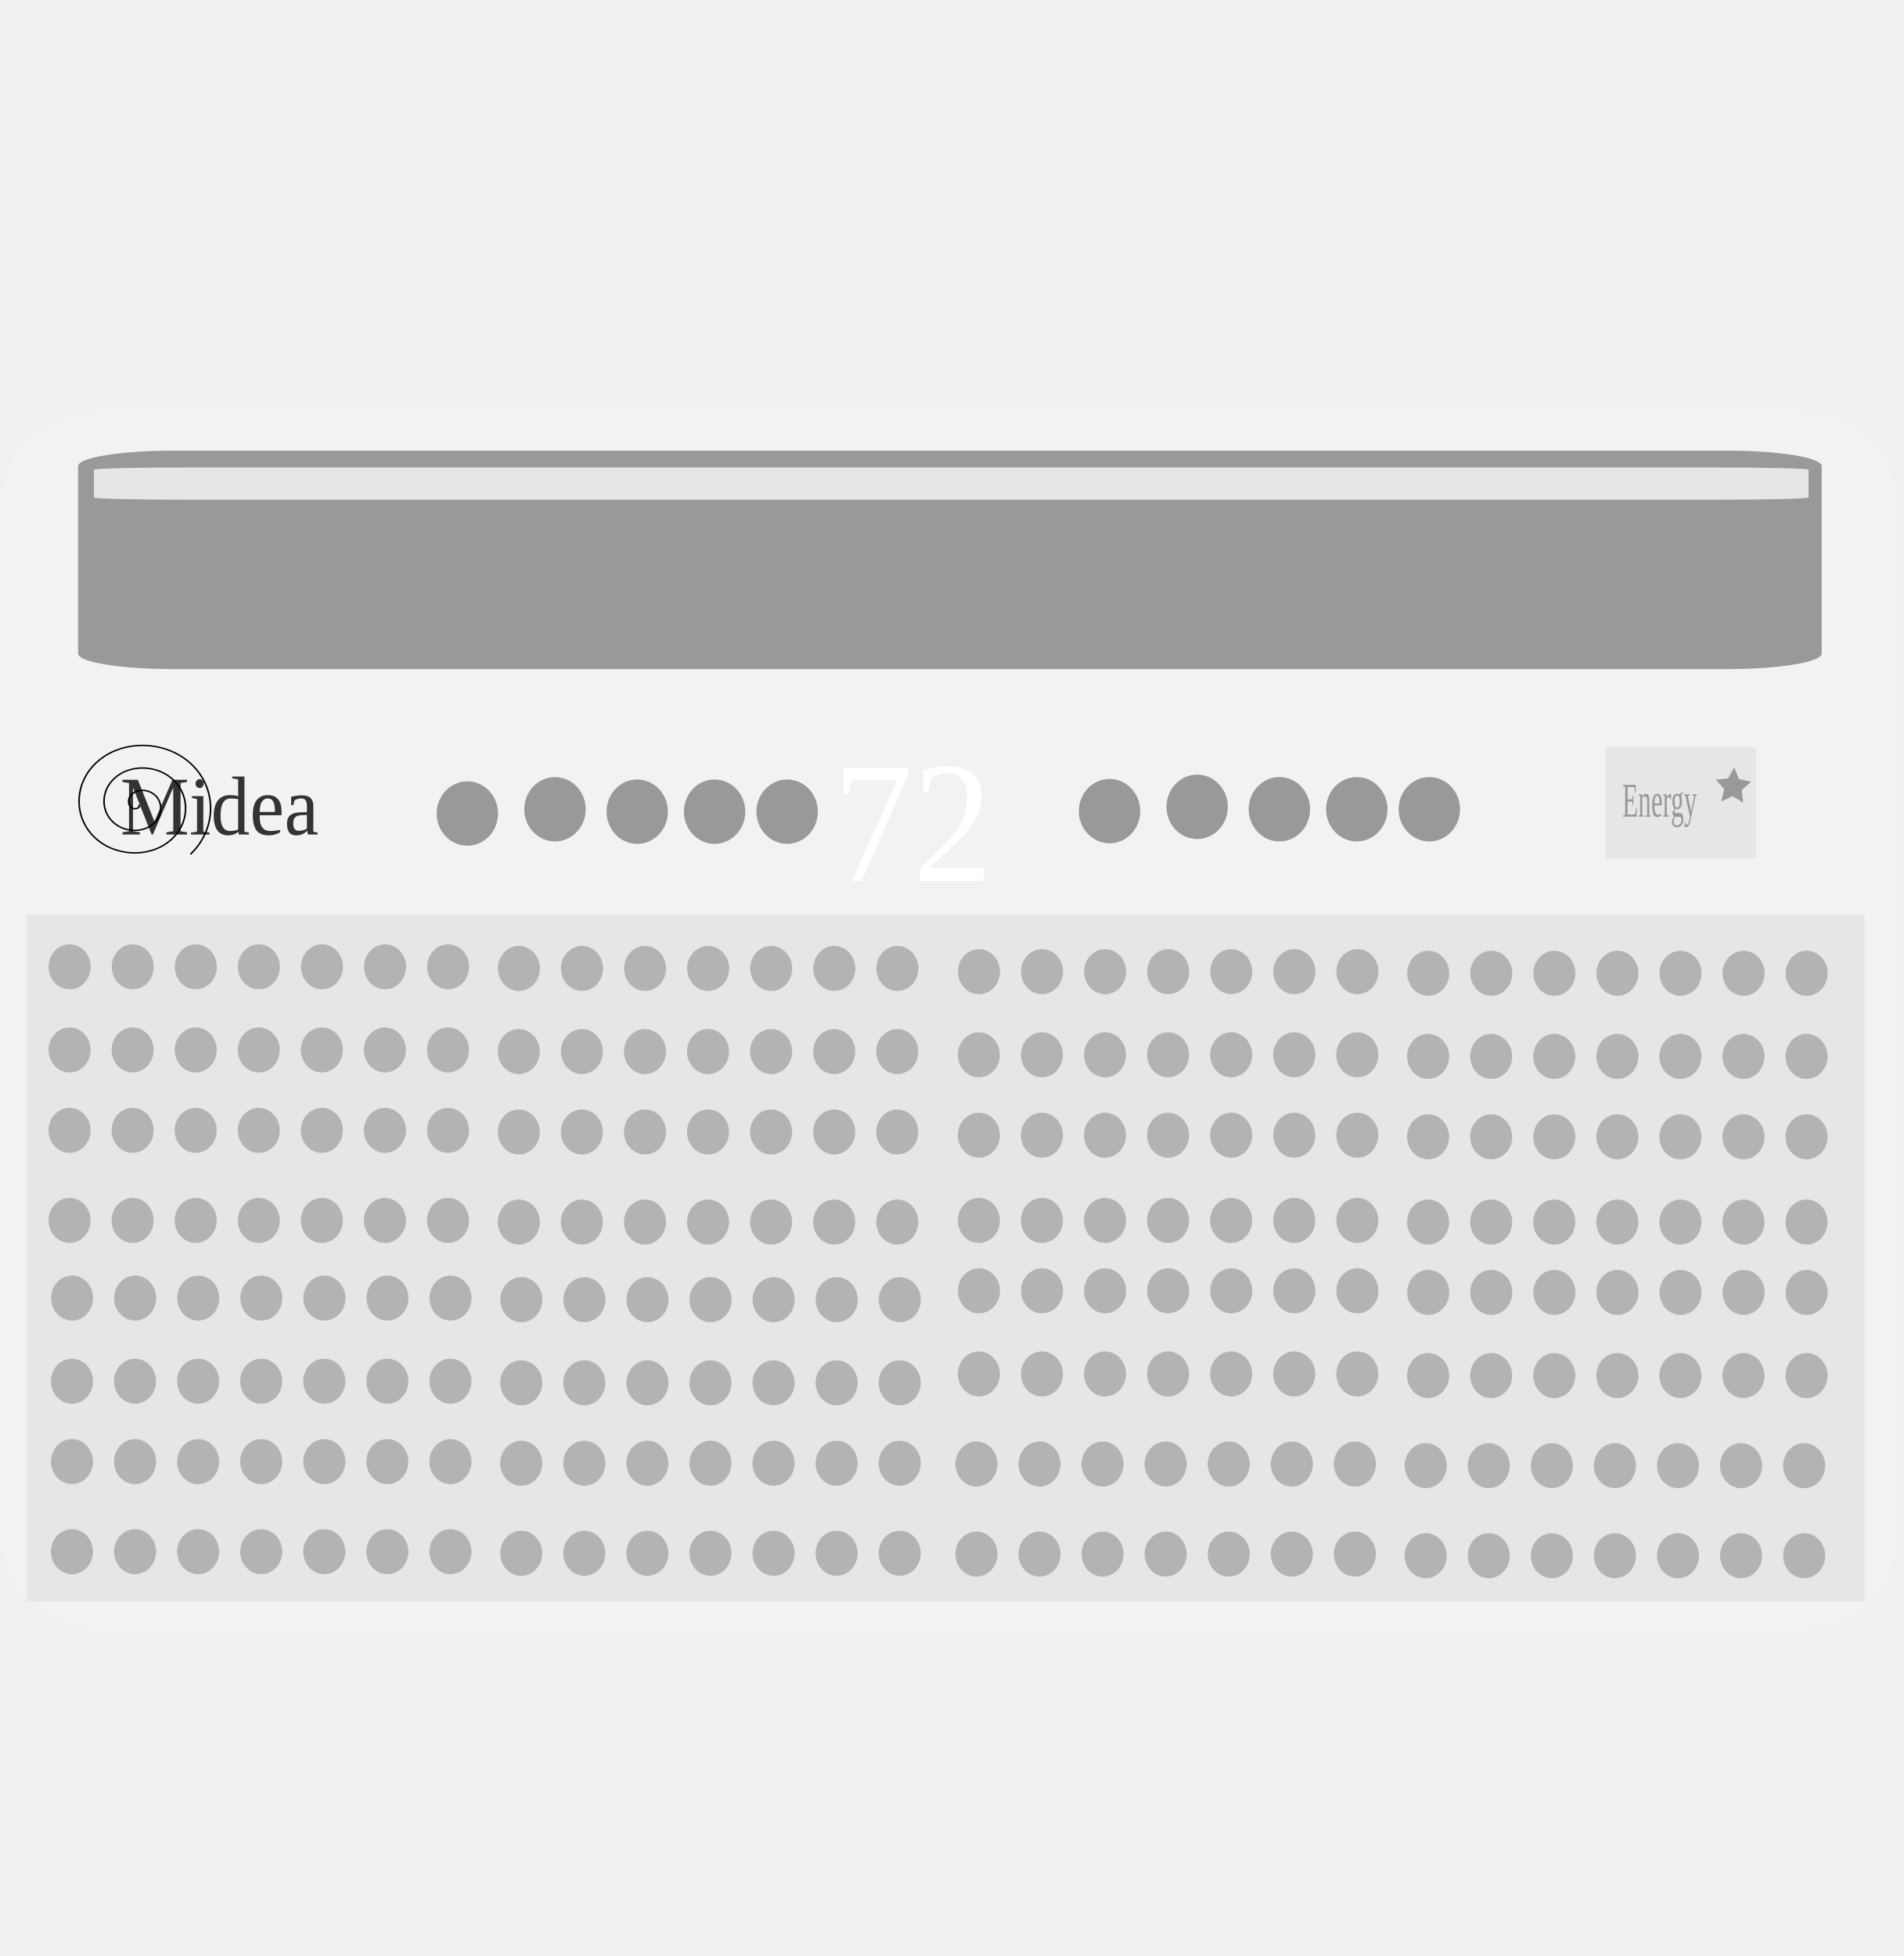
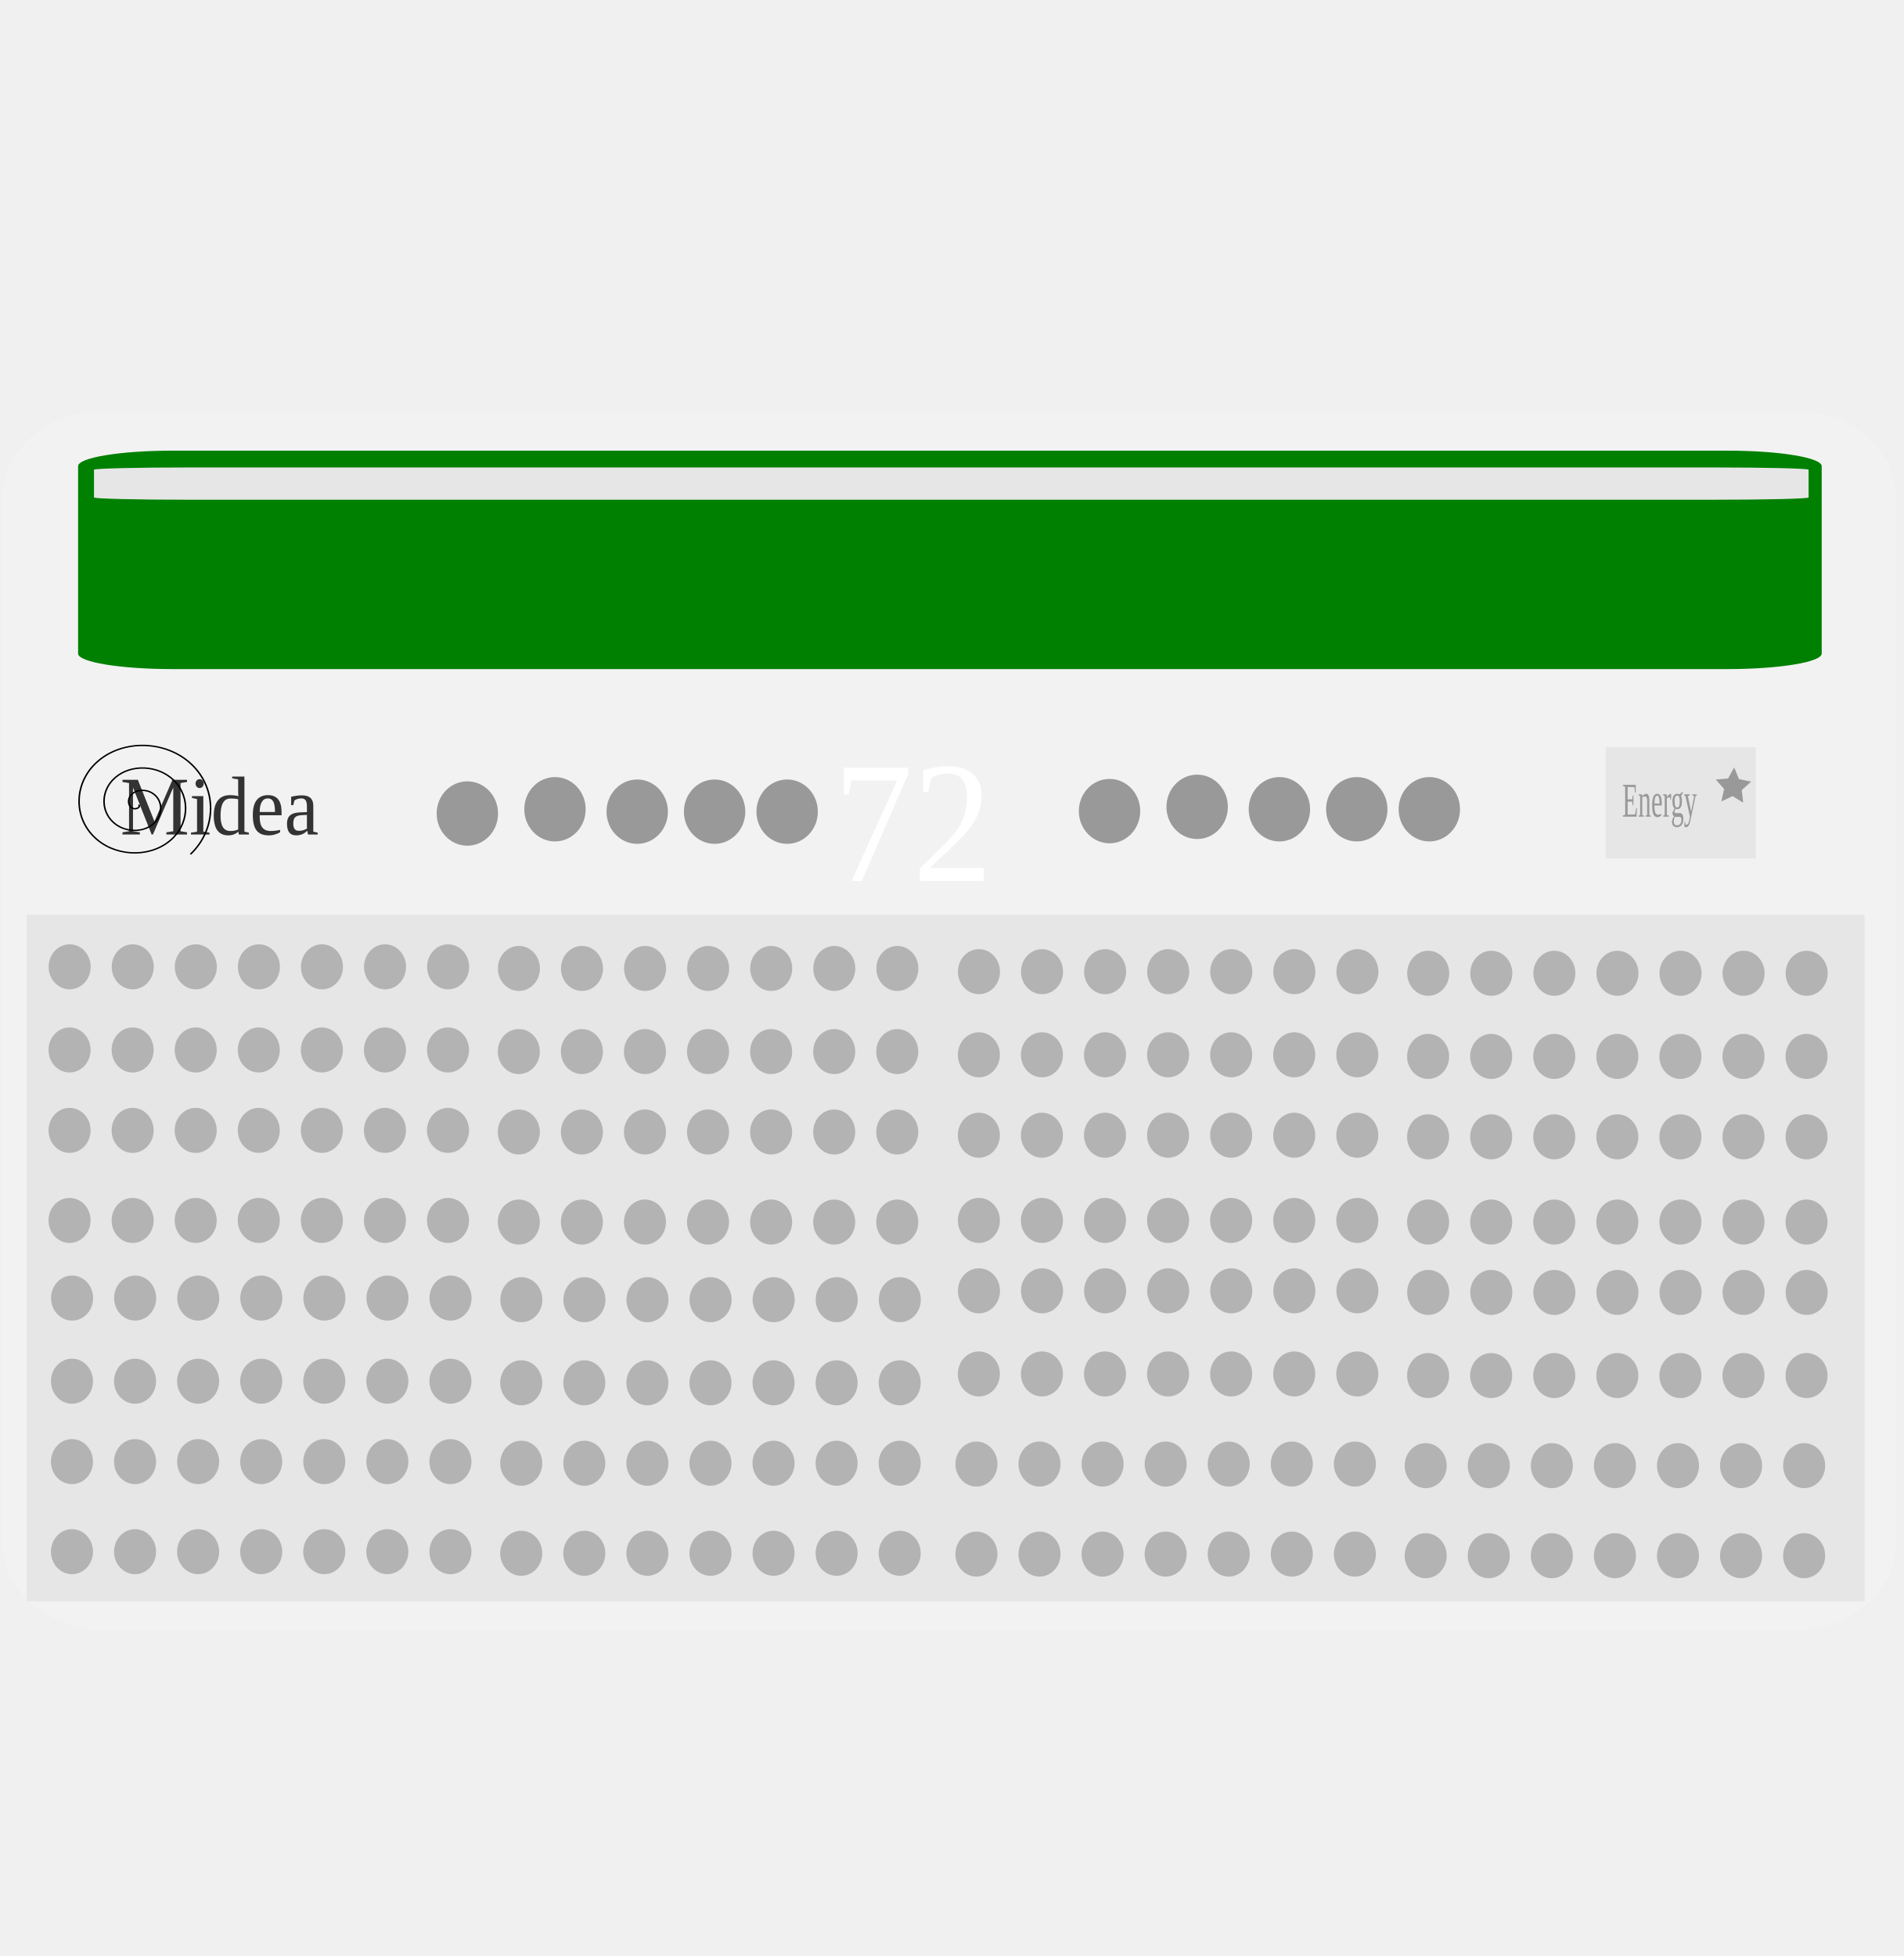
<svg xmlns="http://www.w3.org/2000/svg" version="1.1" id="Layer_1" viewBox="0 0 495.626 509.481" xml:space="preserve" width="495.626" height="509.481">
  <defs id="defs11">
    <rect x="32.118" y="199.006" width="92.576" height="35.267" id="rect12" />
    <rect x="202.785" y="195.857" width="88.797" height="44.084" id="rect11" />
  </defs>
  <path style="fill:#f2f2f2;stroke-width:0.884" d="m 0.63,129.497 v 272.529 c 0,12.45 11.978,22.545 26.75,22.545 H 466.987 c 14.772,0 26.75,-10.096 26.75,-22.545 V 129.497 c 0,-12.46 -11.978,-22.545 -26.75,-22.545 H 27.38 c -14.772,0 -26.75,10.085 -26.75,22.545 z" id="path1" />
-   <path style="fill:#999999;stroke-width:0.359" d="m 20.336,121.42 v 48.819 c 0,2.23 11.03,4.039 24.632,4.039 H 449.765 c 13.602,0 24.632,-1.809 24.632,-4.039 v -48.819 c 0,-2.232 -11.03,-4.039 -24.632,-4.039 H 44.968 c -13.602,0 -24.632,1.807 -24.632,4.039 z" id="path1-2" />
+   <path style="fill:#008000;stroke-width:0.359" d="m 20.336,121.42 v 48.819 c 0,2.23 11.03,4.039 24.632,4.039 H 449.765 c 13.602,0 24.632,-1.809 24.632,-4.039 v -48.819 c 0,-2.232 -11.03,-4.039 -24.632,-4.039 H 44.968 c -13.602,0 -24.632,1.807 -24.632,4.039 z" id="path1-2" />
  <g id="layer1" transform="matrix(1.071932,0,0,3.65899,-1.14621,-664.5308)">
    <rect style="fill:#e6e6e6;stroke-width:0.282" id="rect15" width="446.504" height="48.881" x="7.564" y="246.738" />
  </g>
  <ellipse style="fill:#999999;stroke-width:8.186" cx="204.983" cy="211.418" id="circle28-5-2-25" rx="7.994" ry="8.383" />
  <ellipse style="fill:#999999;stroke-width:8.186" cx="186.09" cy="211.418" id="circle28-5-2-4" rx="7.994" ry="8.383" />
  <ellipse style="fill:#999999;stroke-width:8.186" cx="165.938" cy="211.418" id="circle28-5-2-2" rx="7.994" ry="8.383" />
  <ellipse style="fill:#999999;stroke-width:8.186" cx="144.526" cy="210.788" id="circle28-5-2-3" rx="7.994" ry="8.383" />
  <ellipse style="fill:#999999;stroke-width:8.186" cx="121.705" cy="211.898" id="circle28-5-2" rx="7.994" ry="8.383" />
  <ellipse style="fill:#999999;stroke-width:8.186" cx="372.214" cy="210.788" id="circle28-5-2-25-1" rx="7.994" ry="8.383" />
  <ellipse style="fill:#999999;stroke-width:8.186" cx="353.321" cy="210.788" id="circle28-5-2-4-6" rx="7.994" ry="8.383" />
  <ellipse style="fill:#999999;stroke-width:8.186" cx="333.169" cy="210.788" id="circle28-5-2-2-7" rx="7.994" ry="8.383" />
  <ellipse style="fill:#999999;stroke-width:8.186" cx="311.757" cy="210.158" id="circle28-5-2-3-6" rx="7.994" ry="8.383" />
  <ellipse style="fill:#999999;stroke-width:8.186" cx="288.936" cy="211.269" id="circle28-5-2-7" rx="7.994" ry="8.383" />
  <ellipse style="fill:#b3b3b3;stroke-width:5.666" cx="371.899" cy="358.293" id="circle2-2" rx="5.475" ry="5.864" />
  <ellipse style="fill:#b3b3b3;stroke-width:5.666" cx="388.324" cy="358.293" id="circle3-7" rx="5.475" ry="5.864" />
  <ellipse style="fill:#b3b3b3;stroke-width:5.666" cx="404.75" cy="358.293" id="circle4-4" rx="5.475" ry="5.864" />
  <ellipse style="fill:#b3b3b3;stroke-width:5.666" cx="421.176" cy="358.293" id="circle5-3" rx="5.475" ry="5.864" />
  <ellipse style="fill:#b3b3b3;stroke-width:5.666" cx="437.601" cy="358.293" id="circle6-20" rx="5.475" ry="5.864" />
  <ellipse style="fill:#b3b3b3;stroke-width:5.666" cx="454.027" cy="358.293" id="circle7-98" rx="5.475" ry="5.864" />
  <ellipse style="fill:#b3b3b3;stroke-width:5.666" cx="470.452" cy="358.293" id="circle8-75" rx="5.475" ry="5.864" />
  <ellipse style="fill:#b3b3b3;stroke-width:5.666" cx="371.269" cy="381.758" id="circle9-5" rx="5.475" ry="5.864" />
  <ellipse style="fill:#b3b3b3;stroke-width:5.666" cx="387.695" cy="381.758" id="circle10-2" rx="5.475" ry="5.864" />
  <ellipse style="fill:#b3b3b3;stroke-width:5.666" cx="404.12" cy="381.758" id="circle11-4" rx="5.475" ry="5.864" />
  <ellipse style="fill:#b3b3b3;stroke-width:5.666" cx="420.546" cy="381.758" id="circle12-3" rx="5.475" ry="5.864" />
  <ellipse style="fill:#b3b3b3;stroke-width:5.666" cx="436.971" cy="381.758" id="circle13-6" rx="5.475" ry="5.864" />
  <ellipse style="fill:#b3b3b3;stroke-width:5.666" cx="453.397" cy="381.758" id="circle14-4" rx="5.475" ry="5.864" />
  <ellipse style="fill:#b3b3b3;stroke-width:5.666" cx="469.823" cy="381.758" id="circle15-8" rx="5.475" ry="5.864" />
  <ellipse style="fill:#b3b3b3;stroke-width:5.666" cx="371.269" cy="405.215" id="circle16-62" rx="5.475" ry="5.864" />
  <ellipse style="fill:#b3b3b3;stroke-width:5.666" cx="387.695" cy="405.215" id="circle17-7" rx="5.475" ry="5.864" />
  <ellipse style="fill:#b3b3b3;stroke-width:5.666" cx="404.12" cy="405.215" id="circle18-2" rx="5.475" ry="5.864" />
  <ellipse style="fill:#b3b3b3;stroke-width:5.666" cx="420.546" cy="405.215" id="circle19-2" rx="5.475" ry="5.864" />
  <ellipse style="fill:#b3b3b3;stroke-width:5.666" cx="436.971" cy="405.215" id="circle20-4" rx="5.475" ry="5.864" />
  <ellipse style="fill:#b3b3b3;stroke-width:5.666" cx="453.397" cy="405.215" id="circle21-96" rx="5.475" ry="5.864" />
  <ellipse style="fill:#b3b3b3;stroke-width:5.666" cx="469.823" cy="405.215" id="circle22-4" rx="5.475" ry="5.864" />
  <ellipse style="fill:#b3b3b3;stroke-width:5.666" cx="254.906" cy="357.875" id="circle23-6" rx="5.475" ry="5.864" />
  <ellipse style="fill:#b3b3b3;stroke-width:5.666" cx="271.331" cy="357.875" id="circle24-76" rx="5.475" ry="5.864" />
  <ellipse style="fill:#b3b3b3;stroke-width:5.666" cx="287.757" cy="357.875" id="circle25-8" rx="5.475" ry="5.864" />
  <ellipse style="fill:#b3b3b3;stroke-width:5.666" cx="304.183" cy="357.875" id="circle26-9" rx="5.475" ry="5.864" />
  <ellipse style="fill:#b3b3b3;stroke-width:5.666" cx="320.608" cy="357.875" id="circle27-8" rx="5.475" ry="5.864" />
  <ellipse style="fill:#b3b3b3;stroke-width:5.666" cx="337.034" cy="357.875" id="circle28-4" rx="5.475" ry="5.864" />
  <ellipse style="fill:#b3b3b3;stroke-width:5.666" cx="353.459" cy="357.875" id="circle29-8" rx="5.475" ry="5.864" />
  <ellipse style="fill:#b3b3b3;stroke-width:5.666" cx="371.926" cy="336.64" id="circle2-9-0" rx="5.475" ry="5.864" />
  <ellipse style="fill:#b3b3b3;stroke-width:5.666" cx="388.351" cy="336.64" id="circle3-8-6" rx="5.475" ry="5.864" />
  <ellipse style="fill:#b3b3b3;stroke-width:5.666" cx="404.777" cy="336.64" id="circle4-0-45" rx="5.475" ry="5.864" />
  <ellipse style="fill:#b3b3b3;stroke-width:5.666" cx="421.202" cy="336.64" id="circle5-2-22" rx="5.475" ry="5.864" />
  <ellipse style="fill:#b3b3b3;stroke-width:5.666" cx="437.628" cy="336.64" id="circle6-6-2" rx="5.475" ry="5.864" />
  <ellipse style="fill:#b3b3b3;stroke-width:5.666" cx="454.054" cy="336.64" id="circle7-6-61" rx="5.475" ry="5.864" />
  <ellipse style="fill:#b3b3b3;stroke-width:5.666" cx="470.479" cy="336.64" id="circle8-8-3" rx="5.475" ry="5.864" />
  <ellipse style="fill:#b3b3b3;stroke-width:5.666" cx="254.933" cy="336.222" id="circle23-4-4" rx="5.475" ry="5.864" />
  <ellipse style="fill:#b3b3b3;stroke-width:5.666" cx="271.358" cy="336.222" id="circle24-5-42" rx="5.475" ry="5.864" />
  <ellipse style="fill:#b3b3b3;stroke-width:5.666" cx="287.784" cy="336.222" id="circle25-5-1" rx="5.475" ry="5.864" />
  <ellipse style="fill:#b3b3b3;stroke-width:5.666" cx="304.209" cy="336.222" id="circle26-1-9" rx="5.475" ry="5.864" />
  <ellipse style="fill:#b3b3b3;stroke-width:5.666" cx="320.635" cy="336.222" id="circle27-2-9" rx="5.475" ry="5.864" />
  <ellipse style="fill:#b3b3b3;stroke-width:5.666" cx="337.061" cy="336.222" id="circle28-5-8" rx="5.475" ry="5.864" />
  <ellipse style="fill:#b3b3b3;stroke-width:5.666" cx="353.486" cy="336.222" id="circle29-7-1" rx="5.475" ry="5.864" />
  <ellipse style="fill:#b3b3b3;stroke-width:5.666" cx="254.276" cy="381.34" id="circle30-8" rx="5.475" ry="5.864" />
  <ellipse style="fill:#b3b3b3;stroke-width:5.666" cx="270.702" cy="381.34" id="circle31-7" rx="5.475" ry="5.864" />
  <ellipse style="fill:#b3b3b3;stroke-width:5.666" cx="287.127" cy="381.34" id="circle32-7" rx="5.475" ry="5.864" />
  <ellipse style="fill:#b3b3b3;stroke-width:5.666" cx="303.553" cy="381.34" id="circle33-0" rx="5.475" ry="5.864" />
  <ellipse style="fill:#b3b3b3;stroke-width:5.666" cx="319.978" cy="381.34" id="circle34-4" rx="5.475" ry="5.864" />
  <ellipse style="fill:#b3b3b3;stroke-width:5.666" cx="336.404" cy="381.34" id="circle35-1" rx="5.475" ry="5.864" />
  <ellipse style="fill:#b3b3b3;stroke-width:5.666" cx="352.83" cy="381.34" id="circle36-0" rx="5.475" ry="5.864" />
  <ellipse style="fill:#b3b3b3;stroke-width:5.666" cx="254.276" cy="404.796" id="circle37-6" rx="5.475" ry="5.864" />
  <ellipse style="fill:#b3b3b3;stroke-width:5.666" cx="270.702" cy="404.796" id="circle38-3" rx="5.475" ry="5.864" />
  <ellipse style="fill:#b3b3b3;stroke-width:5.666" cx="287.127" cy="404.796" id="circle39-82" rx="5.475" ry="5.864" />
  <ellipse style="fill:#b3b3b3;stroke-width:5.666" cx="303.553" cy="404.796" id="circle40-3" rx="5.475" ry="5.864" />
  <ellipse style="fill:#b3b3b3;stroke-width:5.666" cx="319.978" cy="404.796" id="circle41-0" rx="5.475" ry="5.864" />
  <ellipse style="fill:#b3b3b3;stroke-width:5.666" cx="336.404" cy="404.796" id="circle42-8" rx="5.475" ry="5.864" />
  <ellipse style="fill:#b3b3b3;stroke-width:5.666" cx="352.83" cy="404.796" id="circle43-7" rx="5.475" ry="5.864" />
  <ellipse style="fill:#b3b3b3;stroke-width:5.666" cx="135.736" cy="360.183" id="circle2-8" rx="5.475" ry="5.864" />
  <ellipse style="fill:#b3b3b3;stroke-width:5.666" cx="152.162" cy="360.183" id="circle3-94" rx="5.475" ry="5.864" />
  <ellipse style="fill:#b3b3b3;stroke-width:5.666" cx="168.588" cy="360.183" id="circle4-8" rx="5.475" ry="5.864" />
  <ellipse style="fill:#b3b3b3;stroke-width:5.666" cx="185.013" cy="360.183" id="circle5-8" rx="5.475" ry="5.864" />
  <ellipse style="fill:#b3b3b3;stroke-width:5.666" cx="201.439" cy="360.183" id="circle6-8" rx="5.475" ry="5.864" />
  <ellipse style="fill:#b3b3b3;stroke-width:5.666" cx="217.864" cy="360.183" id="circle7-9" rx="5.475" ry="5.864" />
  <ellipse style="fill:#b3b3b3;stroke-width:5.666" cx="234.29" cy="360.183" id="circle8-84" rx="5.475" ry="5.864" />
  <ellipse style="fill:#b3b3b3;stroke-width:5.666" cx="135.736" cy="381.129" id="circle9-6" rx="5.475" ry="5.864" />
  <ellipse style="fill:#b3b3b3;stroke-width:5.666" cx="152.162" cy="381.129" id="circle10-9" rx="5.475" ry="5.864" />
  <ellipse style="fill:#b3b3b3;stroke-width:5.666" cx="168.588" cy="381.129" id="circle11-6" rx="5.475" ry="5.864" />
  <ellipse style="fill:#b3b3b3;stroke-width:5.666" cx="185.013" cy="381.129" id="circle12-9" rx="5.475" ry="5.864" />
  <ellipse style="fill:#b3b3b3;stroke-width:5.666" cx="201.439" cy="381.129" id="circle13-9" rx="5.475" ry="5.864" />
  <ellipse style="fill:#b3b3b3;stroke-width:5.666" cx="217.864" cy="381.129" id="circle14-9" rx="5.475" ry="5.864" />
  <ellipse style="fill:#b3b3b3;stroke-width:5.666" cx="234.29" cy="381.129" id="circle15-4" rx="5.475" ry="5.864" />
  <ellipse style="fill:#b3b3b3;stroke-width:5.666" cx="135.736" cy="404.585" id="circle16-6" rx="5.475" ry="5.864" />
  <ellipse style="fill:#b3b3b3;stroke-width:5.666" cx="152.162" cy="404.585" id="circle17-9" rx="5.475" ry="5.864" />
  <ellipse style="fill:#b3b3b3;stroke-width:5.666" cx="168.588" cy="404.585" id="circle18-4" rx="5.475" ry="5.864" />
  <ellipse style="fill:#b3b3b3;stroke-width:5.666" cx="185.013" cy="404.585" id="circle19-0" rx="5.475" ry="5.864" />
  <ellipse style="fill:#b3b3b3;stroke-width:5.666" cx="201.439" cy="404.585" id="circle20-9" rx="5.475" ry="5.864" />
  <ellipse style="fill:#b3b3b3;stroke-width:5.666" cx="217.864" cy="404.585" id="circle21-7" rx="5.475" ry="5.864" />
  <ellipse style="fill:#b3b3b3;stroke-width:5.666" cx="234.29" cy="404.585" id="circle22-2" rx="5.475" ry="5.864" />
  <ellipse style="fill:#b3b3b3;stroke-width:5.666" cx="18.743" cy="359.764" id="circle23-3" rx="5.475" ry="5.864" />
  <ellipse style="fill:#b3b3b3;stroke-width:5.666" cx="35.169" cy="359.764" id="circle24-4" rx="5.475" ry="5.864" />
  <ellipse style="fill:#b3b3b3;stroke-width:5.666" cx="51.595" cy="359.764" id="circle25-55" rx="5.475" ry="5.864" />
  <ellipse style="fill:#b3b3b3;stroke-width:5.666" cx="68.02" cy="359.764" id="circle26-3" rx="5.475" ry="5.864" />
  <ellipse style="fill:#b3b3b3;stroke-width:5.666" cx="84.446" cy="359.764" id="circle27-7" rx="5.475" ry="5.864" />
  <ellipse style="fill:#b3b3b3;stroke-width:5.666" cx="100.871" cy="359.764" id="circle28-1" rx="5.475" ry="5.864" />
  <ellipse style="fill:#b3b3b3;stroke-width:5.666" cx="117.297" cy="359.764" id="circle29-06" rx="5.475" ry="5.864" />
  <ellipse style="fill:#b3b3b3;stroke-width:5.666" cx="135.763" cy="338.53" id="circle2-9-3" rx="5.475" ry="5.864" />
  <ellipse style="fill:#b3b3b3;stroke-width:5.666" cx="152.189" cy="338.53" id="circle3-8-2" rx="5.475" ry="5.864" />
  <ellipse style="fill:#b3b3b3;stroke-width:5.666" cx="168.614" cy="338.53" id="circle4-0-1" rx="5.475" ry="5.864" />
  <ellipse style="fill:#b3b3b3;stroke-width:5.666" cx="185.04" cy="338.53" id="circle5-2-2" rx="5.475" ry="5.864" />
  <ellipse style="fill:#b3b3b3;stroke-width:5.666" cx="201.466" cy="338.53" id="circle6-6-8" rx="5.475" ry="5.864" />
  <ellipse style="fill:#b3b3b3;stroke-width:5.666" cx="217.891" cy="338.53" id="circle7-6-7" rx="5.475" ry="5.864" />
  <ellipse style="fill:#b3b3b3;stroke-width:5.666" cx="234.317" cy="338.53" id="circle8-8-9" rx="5.475" ry="5.864" />
  <ellipse style="fill:#b3b3b3;stroke-width:5.666" cx="18.77" cy="338.111" id="circle23-4-2" rx="5.475" ry="5.864" />
  <ellipse style="fill:#b3b3b3;stroke-width:5.666" cx="35.196" cy="338.111" id="circle24-5-4" rx="5.475" ry="5.864" />
  <ellipse style="fill:#b3b3b3;stroke-width:5.666" cx="51.622" cy="338.111" id="circle25-5-0" rx="5.475" ry="5.864" />
  <ellipse style="fill:#b3b3b3;stroke-width:5.666" cx="68.047" cy="338.111" id="circle26-1-5" rx="5.475" ry="5.864" />
  <ellipse style="fill:#b3b3b3;stroke-width:5.666" cx="84.473" cy="338.111" id="circle27-2-4" rx="5.475" ry="5.864" />
  <ellipse style="fill:#b3b3b3;stroke-width:5.666" cx="100.898" cy="338.111" id="circle28-5-4" rx="5.475" ry="5.864" />
  <ellipse style="fill:#b3b3b3;stroke-width:5.666" cx="117.324" cy="338.111" id="circle29-7-2" rx="5.475" ry="5.864" />
  <ellipse style="fill:#b3b3b3;stroke-width:5.666" cx="18.743" cy="380.71" id="circle30-4" rx="5.475" ry="5.864" />
  <ellipse style="fill:#b3b3b3;stroke-width:5.666" cx="35.169" cy="380.71" id="circle31-8" rx="5.475" ry="5.864" />
  <ellipse style="fill:#b3b3b3;stroke-width:5.666" cx="51.595" cy="380.71" id="circle32-2" rx="5.475" ry="5.864" />
  <ellipse style="fill:#b3b3b3;stroke-width:5.666" cx="68.02" cy="380.71" id="circle33-1" rx="5.475" ry="5.864" />
  <ellipse style="fill:#b3b3b3;stroke-width:5.666" cx="84.446" cy="380.71" id="circle34-0" rx="5.475" ry="5.864" />
  <ellipse style="fill:#b3b3b3;stroke-width:5.666" cx="100.871" cy="380.71" id="circle35-3" rx="5.475" ry="5.864" />
  <ellipse style="fill:#b3b3b3;stroke-width:5.666" cx="117.297" cy="380.71" id="circle36-9" rx="5.475" ry="5.864" />
  <ellipse style="fill:#b3b3b3;stroke-width:5.666" cx="18.743" cy="404.166" id="circle37-5" rx="5.475" ry="5.864" />
  <ellipse style="fill:#b3b3b3;stroke-width:5.666" cx="35.169" cy="404.166" id="circle38-2" rx="5.475" ry="5.864" />
  <ellipse style="fill:#b3b3b3;stroke-width:5.666" cx="51.595" cy="404.166" id="circle39-8" rx="5.475" ry="5.864" />
  <ellipse style="fill:#b3b3b3;stroke-width:5.666" cx="68.02" cy="404.166" id="circle40-7" rx="5.475" ry="5.864" />
  <ellipse style="fill:#b3b3b3;stroke-width:5.666" cx="84.446" cy="404.166" id="circle41-2" rx="5.475" ry="5.864" />
  <ellipse style="fill:#b3b3b3;stroke-width:5.666" cx="100.871" cy="404.166" id="circle42-3" rx="5.475" ry="5.864" />
  <ellipse style="fill:#b3b3b3;stroke-width:5.666" cx="117.297" cy="404.166" id="circle43-47" rx="5.475" ry="5.864" />
  <ellipse style="fill:#b3b3b3;stroke-width:5.666" cx="371.899" cy="275.164" id="circle2-98" rx="5.475" ry="5.864" />
  <ellipse style="fill:#b3b3b3;stroke-width:5.666" cx="388.324" cy="275.164" id="circle3-9" rx="5.475" ry="5.864" />
  <ellipse style="fill:#b3b3b3;stroke-width:5.666" cx="404.75" cy="275.164" id="circle4-7" rx="5.475" ry="5.864" />
  <ellipse style="fill:#b3b3b3;stroke-width:5.666" cx="421.176" cy="275.164" id="circle5-7" rx="5.475" ry="5.864" />
  <ellipse style="fill:#b3b3b3;stroke-width:5.666" cx="437.601" cy="275.164" id="circle6-2" rx="5.475" ry="5.864" />
  <ellipse style="fill:#b3b3b3;stroke-width:5.666" cx="454.027" cy="275.164" id="circle7-8" rx="5.475" ry="5.864" />
  <ellipse style="fill:#b3b3b3;stroke-width:5.666" cx="470.452" cy="275.164" id="circle8-7" rx="5.475" ry="5.864" />
  <ellipse style="fill:#b3b3b3;stroke-width:5.666" cx="371.899" cy="296.11" id="circle9-7" rx="5.475" ry="5.864" />
  <ellipse style="fill:#b3b3b3;stroke-width:5.666" cx="388.324" cy="296.11" id="circle10-5" rx="5.475" ry="5.864" />
  <ellipse style="fill:#b3b3b3;stroke-width:5.666" cx="404.75" cy="296.11" id="circle11-1" rx="5.475" ry="5.864" />
  <ellipse style="fill:#b3b3b3;stroke-width:5.666" cx="421.176" cy="296.11" id="circle12-2" rx="5.475" ry="5.864" />
  <ellipse style="fill:#b3b3b3;stroke-width:5.666" cx="437.601" cy="296.11" id="circle13-4" rx="5.475" ry="5.864" />
  <ellipse style="fill:#b3b3b3;stroke-width:5.666" cx="454.027" cy="296.11" id="circle14-1" rx="5.475" ry="5.864" />
  <ellipse style="fill:#b3b3b3;stroke-width:5.666" cx="470.452" cy="296.11" id="circle15-6" rx="5.475" ry="5.864" />
  <ellipse style="fill:#b3b3b3;stroke-width:5.666" cx="371.899" cy="318.307" id="circle16-1" rx="5.475" ry="5.864" />
  <ellipse style="fill:#b3b3b3;stroke-width:5.666" cx="388.324" cy="318.307" id="circle17-0" rx="5.475" ry="5.864" />
  <ellipse style="fill:#b3b3b3;stroke-width:5.666" cx="404.75" cy="318.307" id="circle18-8" rx="5.475" ry="5.864" />
  <ellipse style="fill:#b3b3b3;stroke-width:5.666" cx="421.176" cy="318.307" id="circle19-1" rx="5.475" ry="5.864" />
  <ellipse style="fill:#b3b3b3;stroke-width:5.666" cx="437.601" cy="318.307" id="circle20-6" rx="5.475" ry="5.864" />
  <ellipse style="fill:#b3b3b3;stroke-width:5.666" cx="454.027" cy="318.307" id="circle21-9" rx="5.475" ry="5.864" />
  <ellipse style="fill:#b3b3b3;stroke-width:5.666" cx="470.452" cy="318.307" id="circle22-9" rx="5.475" ry="5.864" />
  <ellipse style="fill:#b3b3b3;stroke-width:5.666" cx="254.906" cy="274.746" id="circle23-45" rx="5.475" ry="5.864" />
  <ellipse style="fill:#b3b3b3;stroke-width:5.666" cx="271.331" cy="274.746" id="circle24-7" rx="5.475" ry="5.864" />
  <ellipse style="fill:#b3b3b3;stroke-width:5.666" cx="287.757" cy="274.746" id="circle25-7" rx="5.475" ry="5.864" />
  <ellipse style="fill:#b3b3b3;stroke-width:5.666" cx="304.183" cy="274.746" id="circle26-8" rx="5.475" ry="5.864" />
  <ellipse style="fill:#b3b3b3;stroke-width:5.666" cx="320.608" cy="274.746" id="circle27-5" rx="5.475" ry="5.864" />
  <ellipse style="fill:#b3b3b3;stroke-width:5.666" cx="337.034" cy="274.746" id="circle28-8" rx="5.475" ry="5.864" />
  <ellipse style="fill:#b3b3b3;stroke-width:5.666" cx="353.459" cy="274.746" id="circle29-0" rx="5.475" ry="5.864" />
  <ellipse style="fill:#b3b3b3;stroke-width:5.666" cx="371.926" cy="253.511" id="circle2-9-5" rx="5.475" ry="5.864" />
  <ellipse style="fill:#b3b3b3;stroke-width:5.666" cx="388.351" cy="253.511" id="circle3-8-3" rx="5.475" ry="5.864" />
  <ellipse style="fill:#b3b3b3;stroke-width:5.666" cx="404.777" cy="253.511" id="circle4-0-4" rx="5.475" ry="5.864" />
  <ellipse style="fill:#b3b3b3;stroke-width:5.666" cx="421.202" cy="253.511" id="circle5-2-0" rx="5.475" ry="5.864" />
  <ellipse style="fill:#b3b3b3;stroke-width:5.666" cx="437.628" cy="253.511" id="circle6-6-6" rx="5.475" ry="5.864" />
  <ellipse style="fill:#b3b3b3;stroke-width:5.666" cx="454.054" cy="253.511" id="circle7-6-6" rx="5.475" ry="5.864" />
  <ellipse style="fill:#b3b3b3;stroke-width:5.666" cx="470.479" cy="253.511" id="circle8-8-7" rx="5.475" ry="5.864" />
  <ellipse style="fill:#b3b3b3;stroke-width:5.666" cx="254.933" cy="253.093" id="circle23-4-9" rx="5.475" ry="5.864" />
  <ellipse style="fill:#b3b3b3;stroke-width:5.666" cx="271.358" cy="253.093" id="circle24-5-2" rx="5.475" ry="5.864" />
  <ellipse style="fill:#b3b3b3;stroke-width:5.666" cx="287.784" cy="253.093" id="circle25-5-6" rx="5.475" ry="5.864" />
  <ellipse style="fill:#b3b3b3;stroke-width:5.666" cx="304.209" cy="253.093" id="circle26-1-3" rx="5.475" ry="5.864" />
  <ellipse style="fill:#b3b3b3;stroke-width:5.666" cx="320.635" cy="253.093" id="circle27-2-2" rx="5.475" ry="5.864" />
  <ellipse style="fill:#b3b3b3;stroke-width:5.666" cx="337.061" cy="253.093" id="circle28-5-6" rx="5.475" ry="5.864" />
  <ellipse style="fill:#b3b3b3;stroke-width:5.666" cx="353.486" cy="253.093" id="circle29-7-0" rx="5.475" ry="5.864" />
  <ellipse style="fill:#b3b3b3;stroke-width:5.666" cx="254.906" cy="295.692" id="circle30-2" rx="5.475" ry="5.864" />
  <ellipse style="fill:#b3b3b3;stroke-width:5.666" cx="271.331" cy="295.692" id="circle31-1" rx="5.475" ry="5.864" />
  <ellipse style="fill:#b3b3b3;stroke-width:5.666" cx="287.757" cy="295.692" id="circle32-4" rx="5.475" ry="5.864" />
  <ellipse style="fill:#b3b3b3;stroke-width:5.666" cx="304.183" cy="295.692" id="circle33-7" rx="5.475" ry="5.864" />
  <ellipse style="fill:#b3b3b3;stroke-width:5.666" cx="320.608" cy="295.692" id="circle34-5" rx="5.475" ry="5.864" />
  <ellipse style="fill:#b3b3b3;stroke-width:5.666" cx="337.034" cy="295.692" id="circle35-8" rx="5.475" ry="5.864" />
  <ellipse style="fill:#b3b3b3;stroke-width:5.666" cx="353.459" cy="295.692" id="circle36-8" rx="5.475" ry="5.864" />
  <ellipse style="fill:#b3b3b3;stroke-width:5.666" cx="254.906" cy="317.888" id="circle37-0" rx="5.475" ry="5.864" />
  <ellipse style="fill:#b3b3b3;stroke-width:5.666" cx="271.331" cy="317.888" id="circle38-7" rx="5.475" ry="5.864" />
  <ellipse style="fill:#b3b3b3;stroke-width:5.666" cx="287.757" cy="317.888" id="circle39-0" rx="5.475" ry="5.864" />
  <ellipse style="fill:#b3b3b3;stroke-width:5.666" cx="304.183" cy="317.888" id="circle40-0" rx="5.475" ry="5.864" />
  <ellipse style="fill:#b3b3b3;stroke-width:5.666" cx="320.608" cy="317.888" id="circle41-8" rx="5.475" ry="5.864" />
  <ellipse style="fill:#b3b3b3;stroke-width:5.666" cx="337.034" cy="317.888" id="circle42-2" rx="5.475" ry="5.864" />
  <ellipse style="fill:#b3b3b3;stroke-width:5.666" cx="353.459" cy="317.888" id="circle43-4" rx="5.475" ry="5.864" />
  <ellipse style="fill:#b3b3b3;stroke-width:5.666" cx="135.107" cy="273.905" id="circle2" rx="5.475" ry="5.864" />
  <ellipse style="fill:#b3b3b3;stroke-width:5.666" cx="151.532" cy="273.905" id="circle3" rx="5.475" ry="5.864" />
  <ellipse style="fill:#b3b3b3;stroke-width:5.666" cx="167.958" cy="273.905" id="circle4" rx="5.475" ry="5.864" />
  <ellipse style="fill:#b3b3b3;stroke-width:5.666" cx="184.383" cy="273.905" id="circle5" rx="5.475" ry="5.864" />
  <ellipse style="fill:#b3b3b3;stroke-width:5.666" cx="200.809" cy="273.905" id="circle6" rx="5.475" ry="5.864" />
  <ellipse style="fill:#b3b3b3;stroke-width:5.666" cx="217.235" cy="273.905" id="circle7" rx="5.475" ry="5.864" />
  <ellipse style="fill:#b3b3b3;stroke-width:5.666" cx="233.66" cy="273.905" id="circle8" rx="5.475" ry="5.864" />
  <ellipse style="fill:#b3b3b3;stroke-width:5.666" cx="135.107" cy="294.851" id="circle9" rx="5.475" ry="5.864" />
  <ellipse style="fill:#b3b3b3;stroke-width:5.666" cx="151.532" cy="294.851" id="circle10" rx="5.475" ry="5.864" />
  <ellipse style="fill:#b3b3b3;stroke-width:5.666" cx="167.958" cy="294.851" id="circle11" rx="5.475" ry="5.864" />
  <ellipse style="fill:#b3b3b3;stroke-width:5.666" cx="184.383" cy="294.851" id="circle12" rx="5.475" ry="5.864" />
  <ellipse style="fill:#b3b3b3;stroke-width:5.666" cx="200.809" cy="294.851" id="circle13" rx="5.475" ry="5.864" />
  <ellipse style="fill:#b3b3b3;stroke-width:5.666" cx="217.235" cy="294.851" id="circle14" rx="5.475" ry="5.864" />
  <ellipse style="fill:#b3b3b3;stroke-width:5.666" cx="233.66" cy="294.851" id="circle15" rx="5.475" ry="5.864" />
  <ellipse style="fill:#b3b3b3;stroke-width:5.666" cx="135.107" cy="318.307" id="circle16" rx="5.475" ry="5.864" />
  <ellipse style="fill:#b3b3b3;stroke-width:5.666" cx="151.532" cy="318.307" id="circle17" rx="5.475" ry="5.864" />
  <ellipse style="fill:#b3b3b3;stroke-width:5.666" cx="167.958" cy="318.307" id="circle18" rx="5.475" ry="5.864" />
  <ellipse style="fill:#b3b3b3;stroke-width:5.666" cx="184.383" cy="318.307" id="circle19" rx="5.475" ry="5.864" />
  <ellipse style="fill:#b3b3b3;stroke-width:5.666" cx="200.809" cy="318.307" id="circle20" rx="5.475" ry="5.864" />
  <ellipse style="fill:#b3b3b3;stroke-width:5.666" cx="217.235" cy="318.307" id="circle21" rx="5.475" ry="5.864" />
  <ellipse style="fill:#b3b3b3;stroke-width:5.666" cx="233.66" cy="318.307" id="circle22" rx="5.475" ry="5.864" />
  <ellipse style="fill:#b3b3b3;stroke-width:5.666" cx="18.114" cy="273.486" id="circle23" rx="5.475" ry="5.864" />
  <ellipse style="fill:#b3b3b3;stroke-width:5.666" cx="34.539" cy="273.486" id="circle24" rx="5.475" ry="5.864" />
  <ellipse style="fill:#b3b3b3;stroke-width:5.666" cx="50.965" cy="273.486" id="circle25" rx="5.475" ry="5.864" />
  <ellipse style="fill:#b3b3b3;stroke-width:5.666" cx="67.39" cy="273.486" id="circle26" rx="5.475" ry="5.864" />
  <ellipse style="fill:#b3b3b3;stroke-width:5.666" cx="83.816" cy="273.486" id="circle27" rx="5.475" ry="5.864" />
  <ellipse style="fill:#b3b3b3;stroke-width:5.666" cx="100.242" cy="273.486" id="circle28" rx="5.475" ry="5.864" />
  <ellipse style="fill:#b3b3b3;stroke-width:5.666" cx="116.667" cy="273.486" id="circle29" rx="5.475" ry="5.864" />
  <ellipse style="fill:#b3b3b3;stroke-width:5.666" cx="135.133" cy="252.252" id="circle2-9" rx="5.475" ry="5.864" />
  <ellipse style="fill:#b3b3b3;stroke-width:5.666" cx="151.559" cy="252.252" id="circle3-8" rx="5.475" ry="5.864" />
  <ellipse style="fill:#b3b3b3;stroke-width:5.666" cx="167.985" cy="252.252" id="circle4-0" rx="5.475" ry="5.864" />
  <ellipse style="fill:#b3b3b3;stroke-width:5.666" cx="184.41" cy="252.252" id="circle5-2" rx="5.475" ry="5.864" />
  <ellipse style="fill:#b3b3b3;stroke-width:5.666" cx="200.836" cy="252.252" id="circle6-6" rx="5.475" ry="5.864" />
  <ellipse style="fill:#b3b3b3;stroke-width:5.666" cx="217.262" cy="252.252" id="circle7-6" rx="5.475" ry="5.864" />
  <ellipse style="fill:#b3b3b3;stroke-width:5.666" cx="233.687" cy="252.252" id="circle8-8" rx="5.475" ry="5.864" />
  <ellipse style="fill:#b3b3b3;stroke-width:5.666" cx="18.14" cy="251.833" id="circle23-4" rx="5.475" ry="5.864" />
  <ellipse style="fill:#b3b3b3;stroke-width:5.666" cx="34.566" cy="251.833" id="circle24-5" rx="5.475" ry="5.864" />
  <ellipse style="fill:#b3b3b3;stroke-width:5.666" cx="50.992" cy="251.833" id="circle25-5" rx="5.475" ry="5.864" />
  <ellipse style="fill:#b3b3b3;stroke-width:5.666" cx="67.417" cy="251.833" id="circle26-1" rx="5.475" ry="5.864" />
  <ellipse style="fill:#b3b3b3;stroke-width:5.666" cx="83.843" cy="251.833" id="circle27-2" rx="5.475" ry="5.864" />
  <ellipse style="fill:#b3b3b3;stroke-width:5.666" cx="100.269" cy="251.833" id="circle28-5" rx="5.475" ry="5.864" />
  <ellipse style="fill:#b3b3b3;stroke-width:5.666" cx="116.694" cy="251.833" id="circle29-7" rx="5.475" ry="5.864" />
  <ellipse style="fill:#b3b3b3;stroke-width:5.666" cx="18.114" cy="294.432" id="circle30" rx="5.475" ry="5.864" />
  <ellipse style="fill:#b3b3b3;stroke-width:5.666" cx="34.539" cy="294.432" id="circle31" rx="5.475" ry="5.864" />
  <ellipse style="fill:#b3b3b3;stroke-width:5.666" cx="50.965" cy="294.432" id="circle32" rx="5.475" ry="5.864" />
  <ellipse style="fill:#b3b3b3;stroke-width:5.666" cx="67.39" cy="294.432" id="circle33" rx="5.475" ry="5.864" />
  <ellipse style="fill:#b3b3b3;stroke-width:5.666" cx="83.816" cy="294.432" id="circle34" rx="5.475" ry="5.864" />
  <ellipse style="fill:#b3b3b3;stroke-width:5.666" cx="100.242" cy="294.432" id="circle35" rx="5.475" ry="5.864" />
  <ellipse style="fill:#b3b3b3;stroke-width:5.666" cx="116.667" cy="294.432" id="circle36" rx="5.475" ry="5.864" />
  <ellipse style="fill:#b3b3b3;stroke-width:5.666" cx="18.114" cy="317.888" id="circle37" rx="5.475" ry="5.864" />
  <ellipse style="fill:#b3b3b3;stroke-width:5.666" cx="34.539" cy="317.888" id="circle38" rx="5.475" ry="5.864" />
  <ellipse style="fill:#b3b3b3;stroke-width:5.666" cx="50.965" cy="317.888" id="circle39" rx="5.475" ry="5.864" />
  <ellipse style="fill:#b3b3b3;stroke-width:5.666" cx="67.39" cy="317.888" id="circle40" rx="5.475" ry="5.864" />
  <ellipse style="fill:#b3b3b3;stroke-width:5.666" cx="83.816" cy="317.888" id="circle41" rx="5.475" ry="5.864" />
  <ellipse style="fill:#b3b3b3;stroke-width:5.666" cx="100.242" cy="317.888" id="circle42" rx="5.475" ry="5.864" />
  <ellipse style="fill:#b3b3b3;stroke-width:5.666" cx="116.667" cy="317.888" id="circle43" rx="5.475" ry="5.864" />
  <text xml:space="preserve" id="text11" style="white-space:pre;shape-inside:url(#rect11);display:inline;fill:#ffffff;stroke-width:0.562" transform="matrix(3.458544,0,0,3.757713,-484.4007,-547.6384)">
-     <tspan x="202.785" y="206.805" id="tspan1">72</tspan>
+     <tspan x="202.785" y="206.805" id="tspan3">72</tspan>
  </text>
  <text xml:space="preserve" id="text12" style="white-space:pre;shape-inside:url(#rect12);display:inline;fill:#333333;stroke-width:0.562" transform="matrix(1.686408,0,0,1.812704,-22.84989,-163.2208)">
-     <tspan x="32.117" y="209.954" id="tspan2">Midea</tspan>
+     <tspan x="32.117" y="209.954" id="tspan4">Midea</tspan>
  </text>
  <path style="fill:none;fill-rule:evenodd;stroke:#000000" id="path12" d="m -149.884,91.316 c 1.673,1.768 -1.558,3.128 -2.939,2.781 -3.742,-0.94 -4.215,-5.779 -2.624,-8.659 2.846,-5.151 9.88,-5.57 14.38,-2.467 6.604,4.555 6.968,14.036 2.309,20.1 -6.209,8.082 -18.213,8.383 -25.82,2.152 -9.573,-7.841 -9.807,-22.399 -1.994,-31.541 9.463,-11.072 26.591,-11.237 37.261,-1.837 12.575,11.078 12.671,30.786 1.679,42.982 -12.69,14.081 -34.983,14.106 -48.702,1.522 -15.588,-14.299 -15.544,-39.182 -1.365,-54.422 15.907,-17.098 43.382,-16.982 60.143,-1.207 18.608,17.513 18.421,47.583 1.05,65.863" transform="matrix(0.4046434,0,0,0.3654805,96.73743,176.2536)" />
  <path style="fill:#e6e6e6;stroke-width:0.137" d="m 24.477,122.357 v 7.211 c 0,0.329 10.846,0.597 24.222,0.597 H 446.76 c 13.376,0 24.222,-0.267 24.222,-0.597 v -7.211 c 0,-0.33 -10.846,-0.597 -24.222,-0.597 H 48.699 c -13.376,0 -24.222,0.267 -24.222,0.597 z" id="path1-2-8" />
  <rect style="fill:#e6e6e6;stroke-width:0.562" id="rect13" width="39.046" height="28.969" x="418.165" y="194.598" />
  <rect style="fill:#e6e6e6;stroke-width:0.562" id="rect14" width="3.779" height="5.038" x="433.279" y="207.823" />
  <path style="fill:#999999;stroke-width:0.562" id="path14" d="m 476.733,217.899 -5.966,-3.585 -6.335,2.883 1.565,-6.782 -4.699,-5.134 6.934,-0.607 3.431,-6.056 2.72,6.407 6.82,1.392 -5.253,4.567 z" transform="matrix(0.462129,0,0,0.4774026,233.6339,105.0568)" />
  <text xml:space="preserve" style="font-size:9.267px;fill:#999999;stroke-width:0.434" x="577.806" y="155.528" id="text14" transform="scale(0.7311339,1.367739)">
    <tspan id="tspan14" x="577.806" y="155.528" style="stroke-width:0.434">Energy</tspan>
  </text>
</svg>
